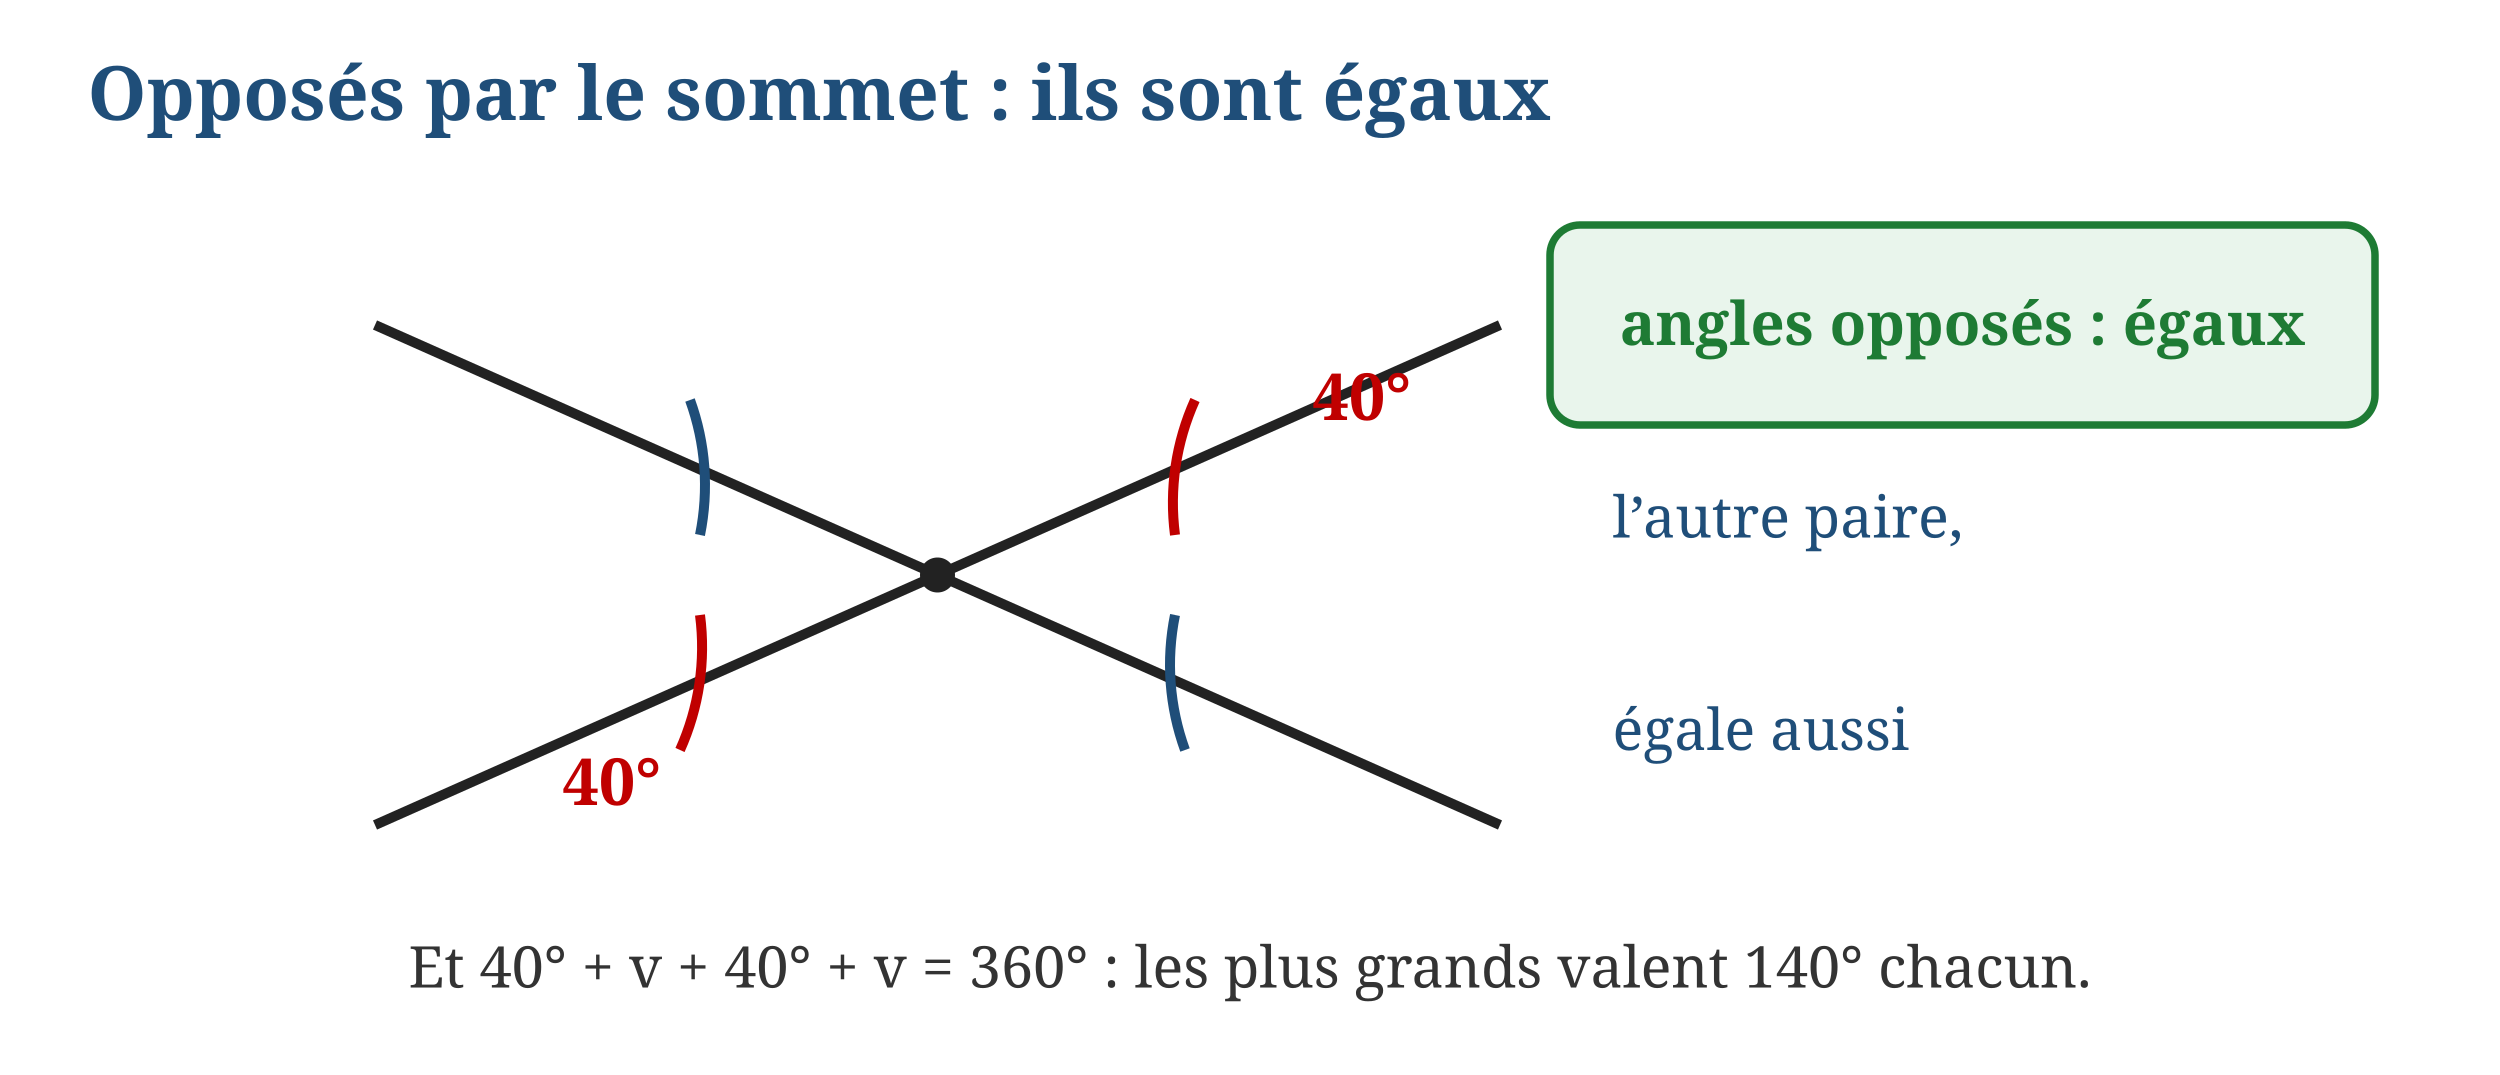
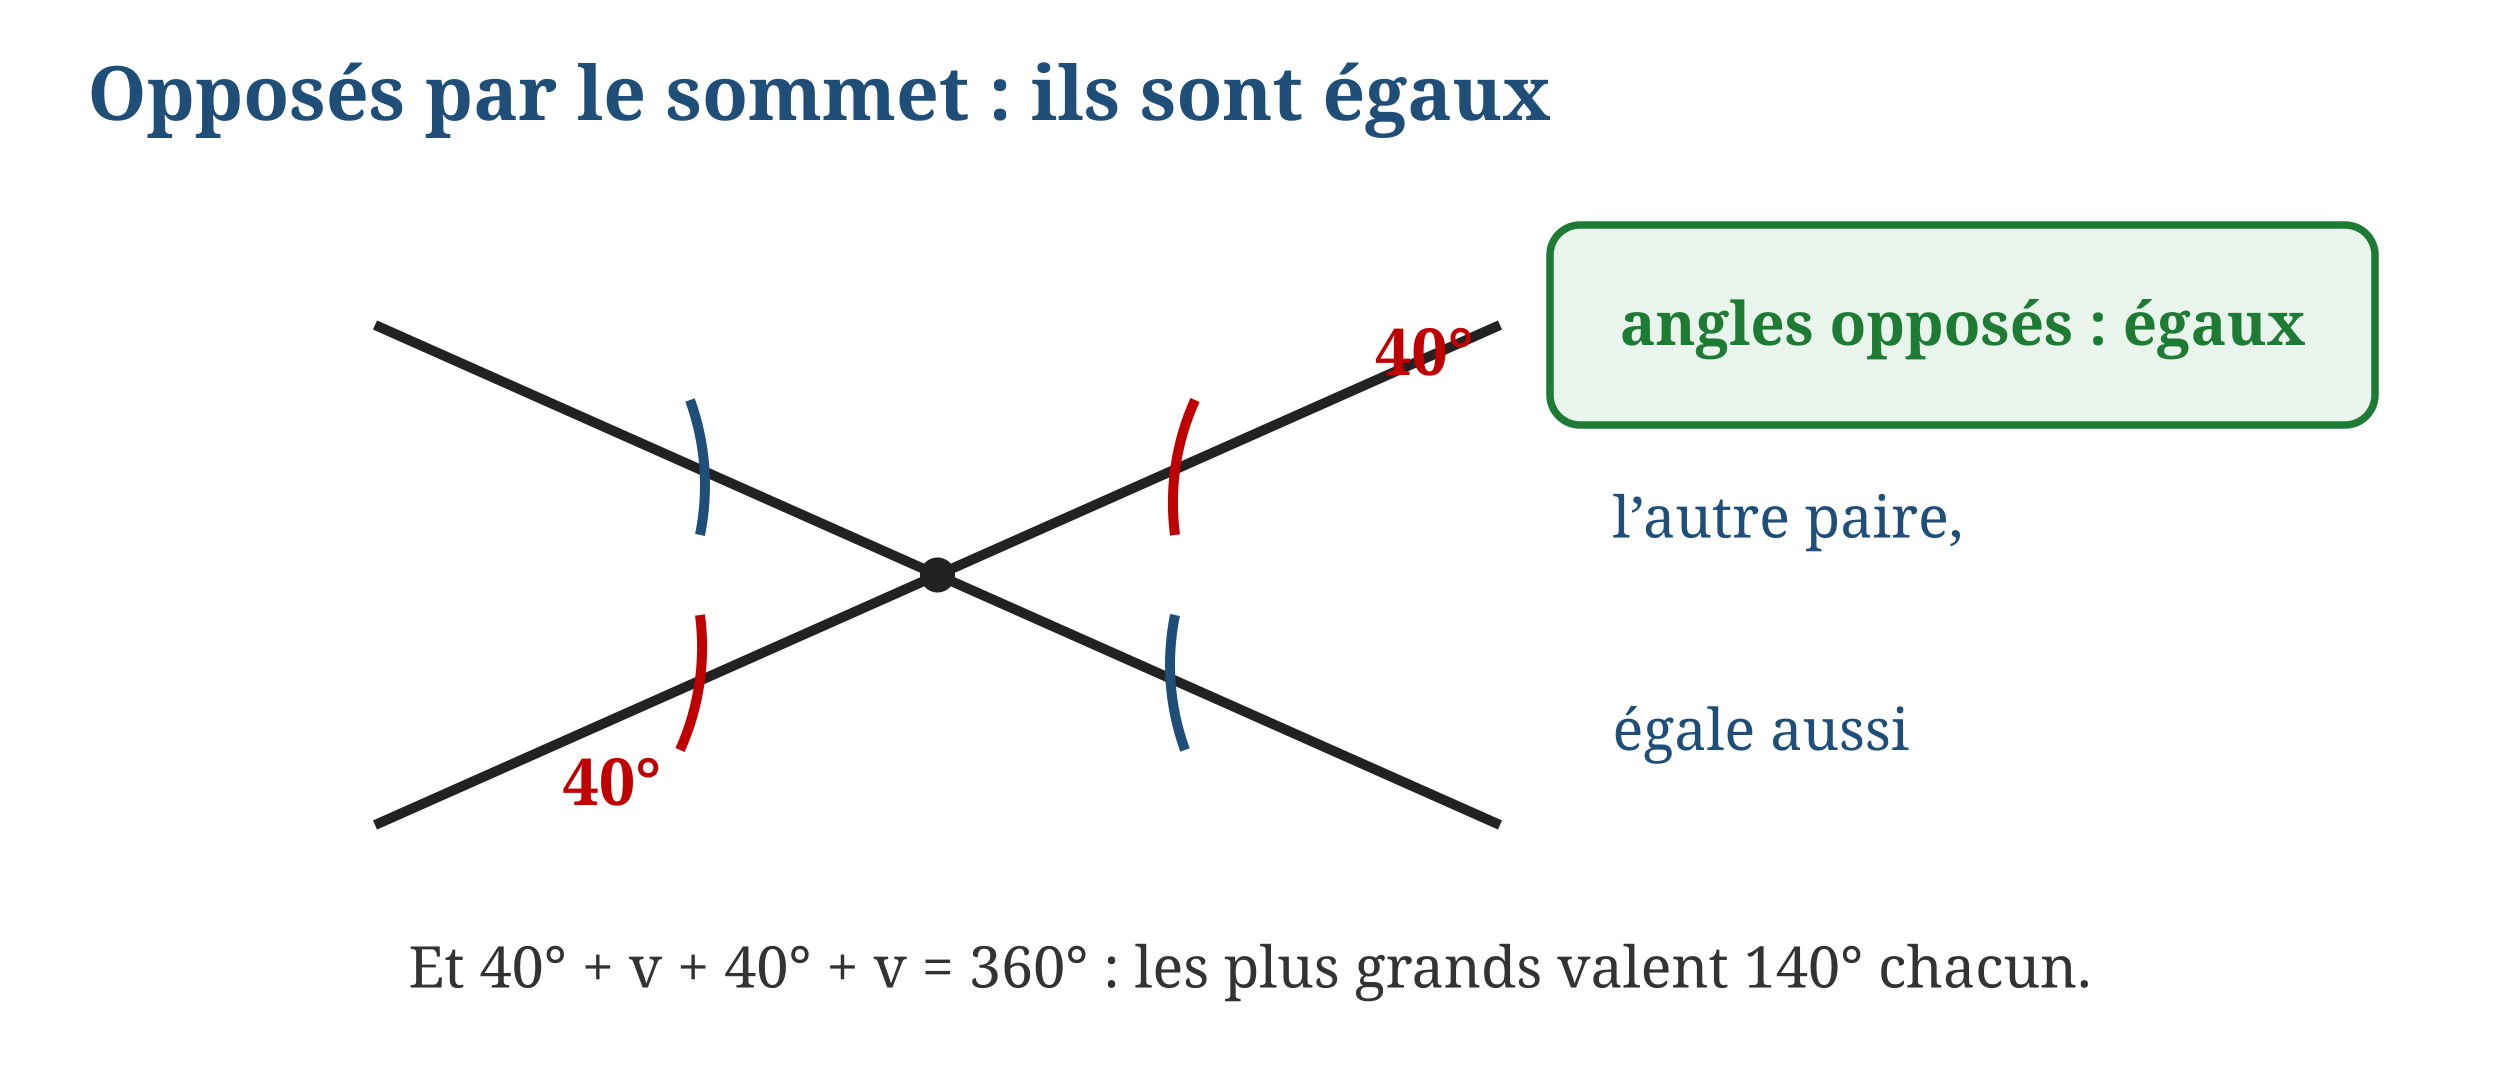
<svg xmlns="http://www.w3.org/2000/svg" width="1000" height="430">
  <rect width="100%" height="100%" fill="white" />
  <text x="35" y="48" font-family="serif" font-size="30" font-weight="bold" fill="#1F4E79">Opposés par le sommet : ils sont égaux</text>
  <g font-family="serif">
    <line x1="150" y1="130" x2="600" y2="330" stroke="#222" stroke-width="4" />
    <line x1="600" y1="130" x2="150" y2="330" stroke="#222" stroke-width="4" />
    <circle cx="375" cy="230" r="7" fill="#222" />
    <path d="M470 214 A 100 100 0 0 1 478 160" fill="none" stroke="#C00000" stroke-width="4" />
    <path d="M280 246 A 100 100 0 0 1 272 300" fill="none" stroke="#C00000" stroke-width="4" />
-     <text x="525" y="168" font-size="26" fill="#C00000" font-weight="bold">40°</text>
+     <text x="550" y="150" font-size="26" fill="#C00000" font-weight="bold">40°</text>
    <text x="225" y="322" font-size="26" fill="#C00000" font-weight="bold">40°</text>
    <path d="M276 160 A 100 100 0 0 1 280 214" fill="none" stroke="#1F4E79" stroke-width="4" />
    <path d="M474 300 A 100 100 0 0 1 470 246" fill="none" stroke="#1F4E79" stroke-width="4" />
    <text x="645" y="215" font-size="23" fill="#1F4E79">l’autre paire,</text>
    <text x="645" y="300" font-size="23" fill="#1F4E79">égale aussi</text>
    <rect x="620" y="90" width="330" height="80" rx="12" fill="#E9F5EC" stroke="#1E7B34" stroke-width="3" />
    <text x="785" y="138" font-size="24" text-anchor="middle" fill="#1E7B34" font-weight="bold">angles opposés : égaux</text>
    <text x="500" y="395" font-size="23" text-anchor="middle" fill="#333">Et 40° + v + 40° + v = 360° : les plus grands valent 140° chacun.</text>
  </g>
</svg>
